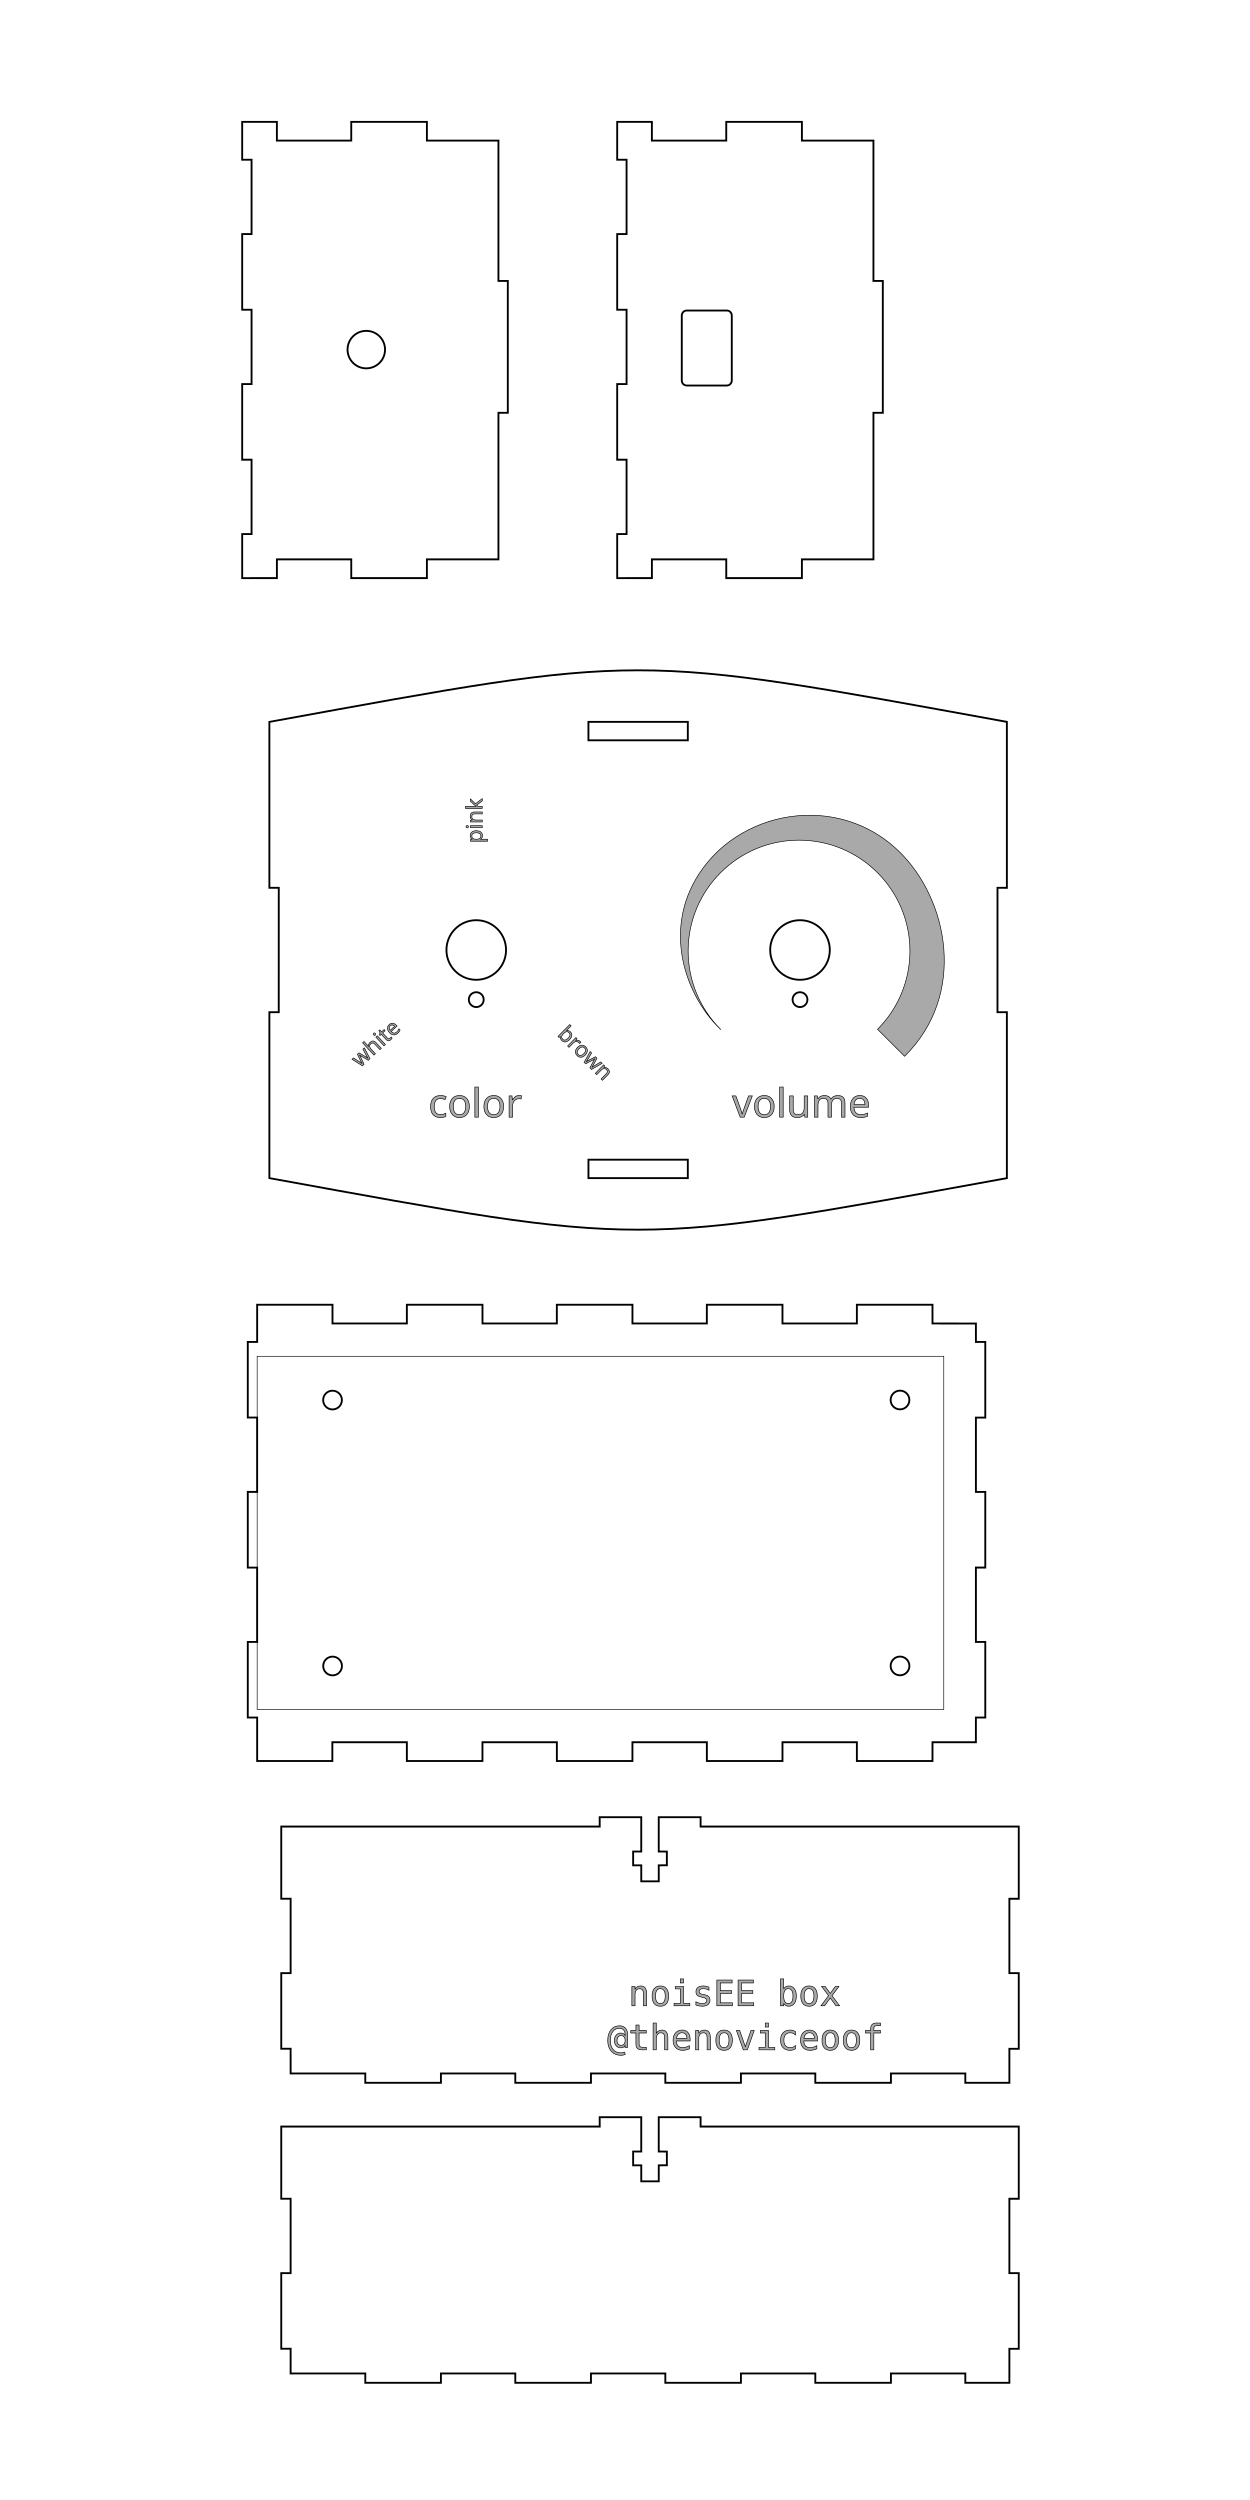
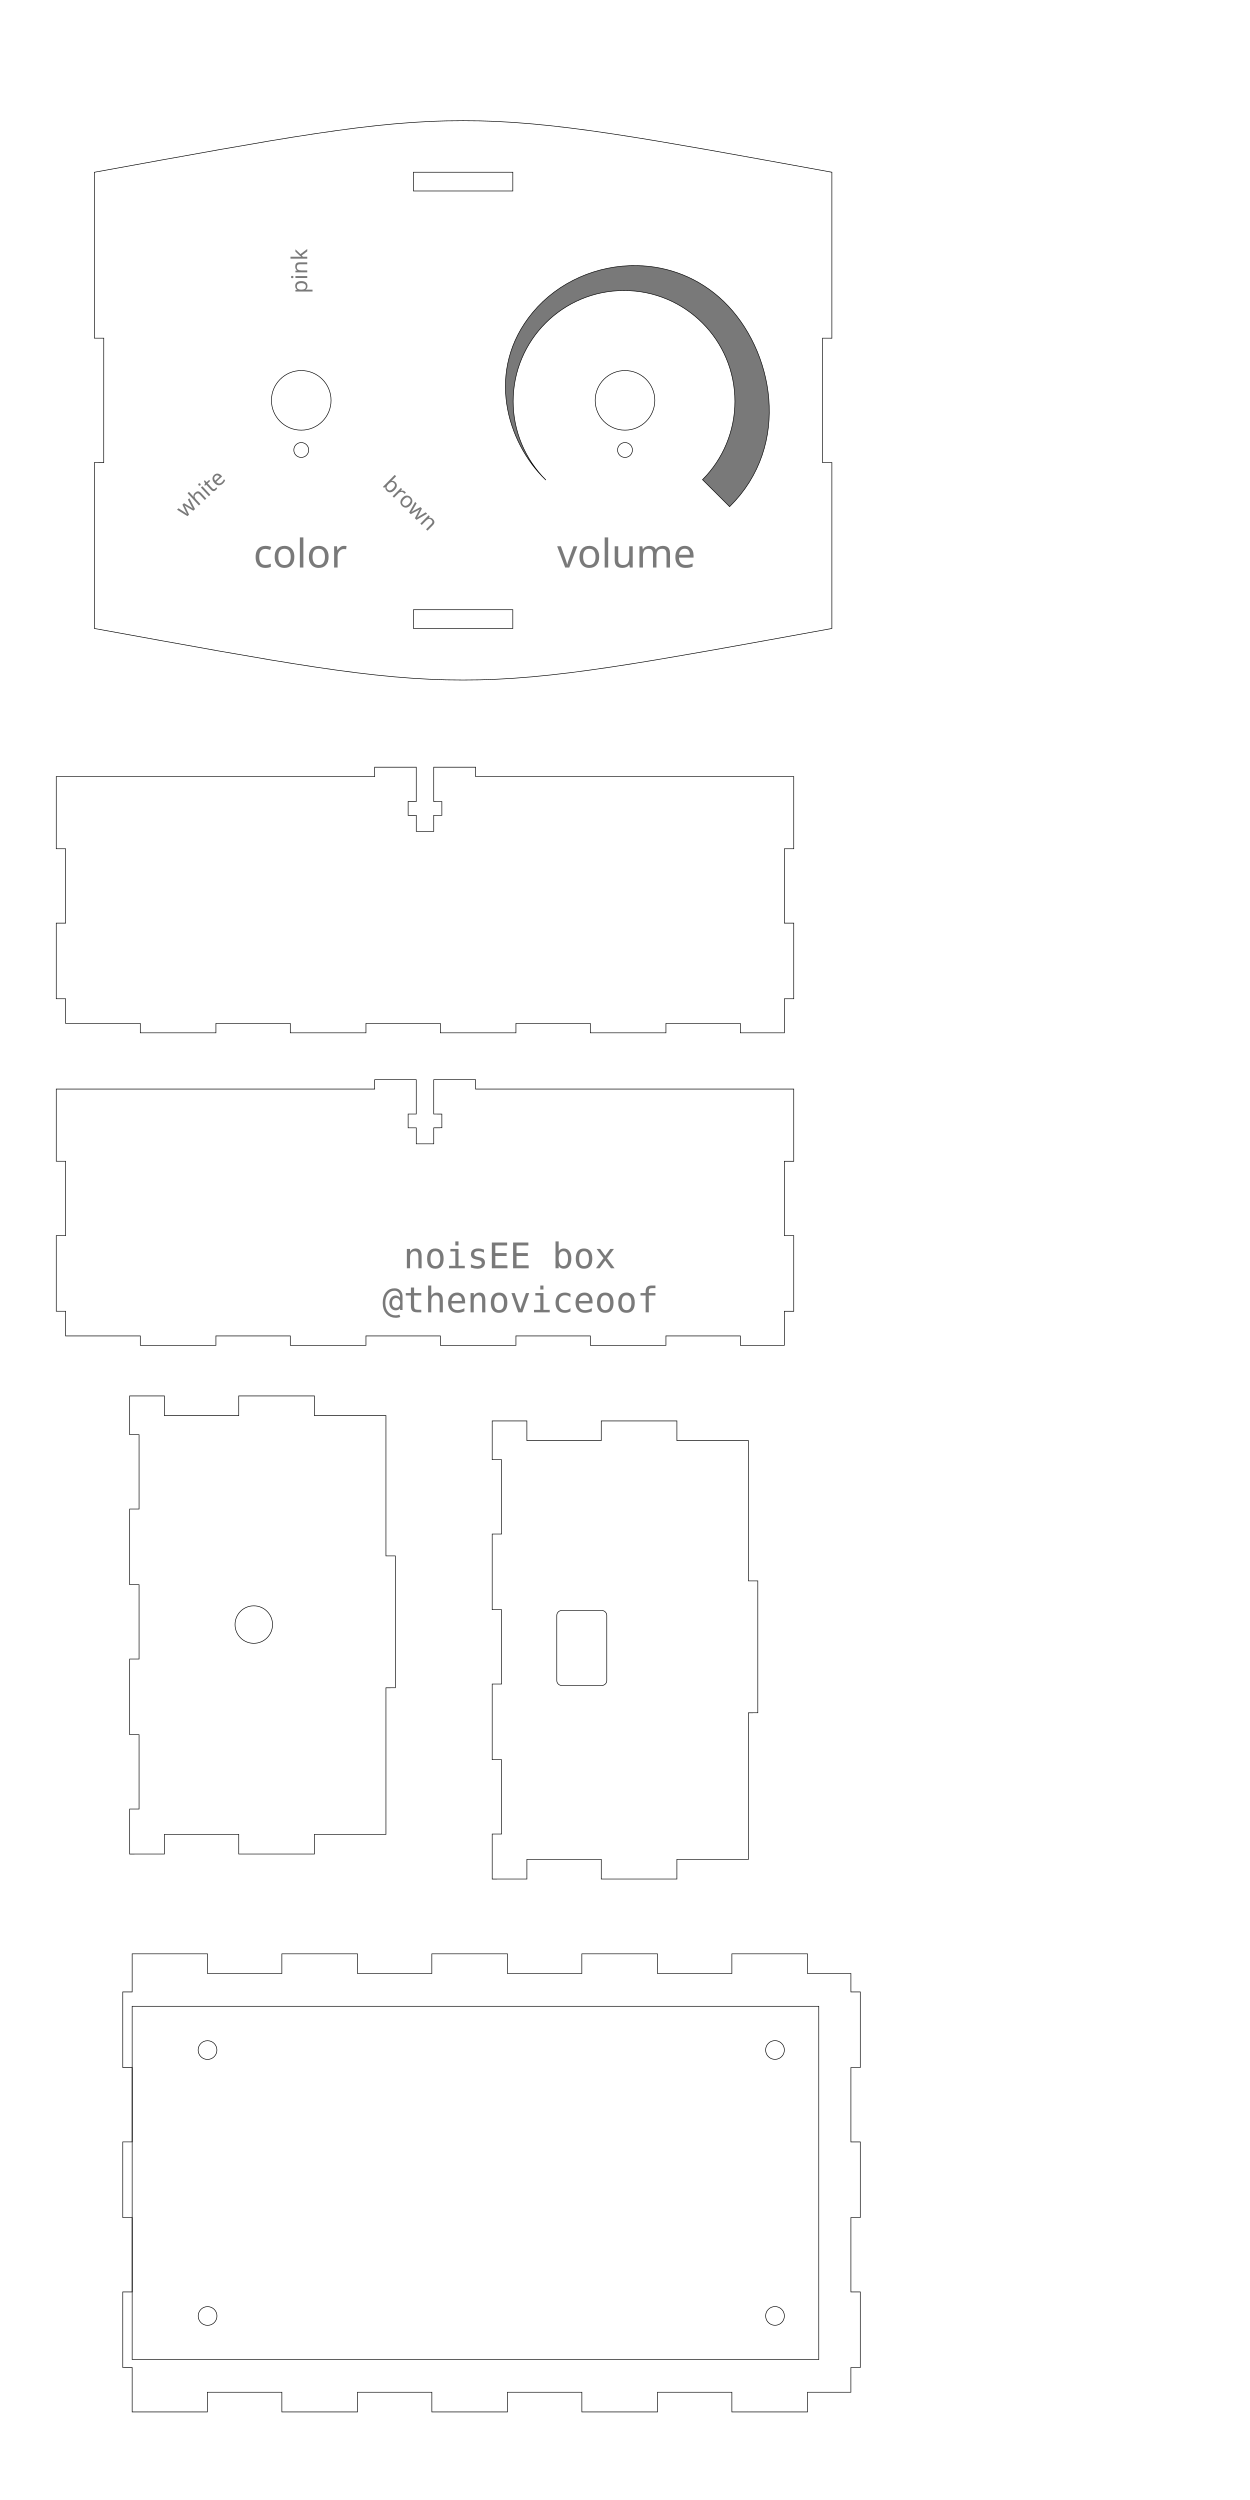
<svg xmlns="http://www.w3.org/2000/svg" width="200mm" height="400mm" viewBox="0 0 708.661 1417.323" id="svg2" version="1.1">
  <defs id="defs4" />
  <g id="layer1" transform="translate(0,364.9606)">
-     <path style="fill:#a9a9a9;fill-opacity:1;fill-rule:nonzero;stroke:#000000;stroke-width:0.354;stroke-miterlimit:4;stroke-dasharray:none;stroke-opacity:1" d="m 460.441,97.242 c -22.474,-0.442 -44.781,9.171 -59.198,26.542 -27.164,32.73 -14.6,73.769 7.293,94.902 l 0.027,-0.027 a 62.875,62.875 0 0 1 -18.442,-44.434 62.875,62.875 0 0 1 62.876,-62.874 62.875,62.875 0 0 1 62.876,62.874 62.875,62.875 0 0 1 -18.371,44.356 l 15.346,15.296 C 548.361,198.836 537.645,144.782 509.551,117.602 495.503,104.013 477.921,97.586 460.441,97.242 Z" id="circle4311" />
-     <rect style="fill:none;fill-opacity:1;fill-rule:nonzero;stroke:#000000;stroke-width:0.354;stroke-miterlimit:4;stroke-dasharray:none;stroke-opacity:1" id="rect4165" width="389.265" height="200.246" x="145.789" y="403.955" />
-     <circle r="5.315" cy="579.542" cx="188.547" id="circle4185" style="fill:none;fill-opacity:1;fill-rule:nonzero;stroke:#000000;stroke-width:1.063;stroke-miterlimit:4;stroke-dasharray:none;stroke-opacity:1" />
-     <circle r="5.315" cy="428.779" cx="188.514" id="circle4187" style="fill:none;fill-opacity:1;fill-rule:nonzero;stroke:#000000;stroke-width:1.063;stroke-miterlimit:4;stroke-dasharray:none;stroke-opacity:1" />
-     <circle r="5.315" cy="428.74" cx="510.236" id="circle4189" style="fill:none;fill-opacity:1;fill-rule:nonzero;stroke:#000000;stroke-width:1.063;stroke-miterlimit:4;stroke-dasharray:none;stroke-opacity:1" />
-     <circle r="5.315" cy="579.508" cx="510.247" id="circle4191" style="fill:none;fill-opacity:1;fill-rule:nonzero;stroke:#000000;stroke-width:1.063;stroke-miterlimit:4;stroke-dasharray:none;stroke-opacity:1" />
-     <path style="fill:none;fill-rule:evenodd;stroke:#000000;stroke-width:1.063;stroke-linecap:butt;stroke-linejoin:miter;stroke-miterlimit:4;stroke-dasharray:none;stroke-opacity:1" d="m 145.789,622.764 0,10.643 42.629,0 0,-10.643 42.246,0 0,10.643 42.856,0 0,-10.643 42.18,0 0,10.643 42.848,0 0,-10.643 42.195,0 0,10.643 42.867,0 0,-10.643 42.176,0 0,10.643 42.868,0 0,-10.643 24.606,0 -0.002,-13.995 5.326,0 0,-42.872 -5.315,0 0,-42.156 5.315,0 0,-42.879 -5.315,0 0,-12.23 0,-29.927 5.315,0 0,-42.888 -5.315,0 0,-10.451 -0.52,0.01 -24.092,-0.01 0,-10.651 -42.871,0 0,10.651 -42.18,0 0,-10.651 -42.879,0 0,10.651 -42.169,0 0,-10.651 -42.871,0 0,10.651 -42.149,0 0,-10.651 -42.875,0 0,10.651 -42.162,0 0,-10.651 -42.713,0 0,10.651 0,10.453 -5.315,0 0,42.862 5.315,0 0,42.16 -5.315,0 0,42.903 5.315,0 0,42.16 -5.315,0 0,42.844 5.32,0.015 z" id="path4193" />
-     <path style="fill:none;fill-rule:evenodd;stroke:#000000;stroke-width:1.063;stroke-linecap:butt;stroke-linejoin:miter;stroke-miterlimit:4;stroke-dasharray:none;stroke-opacity:1" d="m 137.304,-47.838 0,-14.357 5.315,0 0,-42.148 -5.315,0 0,-42.887 5.315,0 0,-42.147 -5.315,0 0,-42.885 5.315,0 0,-42.156 -5.315,0 0,-21.449 5.315,0 14.353,0 0,10.627 42.16,0 0,-10.627 42.891,0 0,10.627 40.557,0 0,79.533 5.312,0.011 0,74.762 -5.312,0.007 0,83.089 -40.56,0 0,10.62 -42.883,0 0,-10.62 -42.156,0 0,10.62 -14.361,0 -5.312,0.013 z" id="path4195" />
-     <path style="fill:none;fill-rule:evenodd;stroke:#000000;stroke-width:1.063;stroke-linecap:butt;stroke-linejoin:miter;stroke-miterlimit:4;stroke-dasharray:none;stroke-opacity:1" d="m 164.765,810.532 42.328,0 0,5.315 42.879,0 0,-5.315 42.16,0 0,5.315 42.899,0 0,-5.315 42.161,0 0,5.315 42.867,0 0,-5.315 42.16,0 0,5.315 42.879,0 0,-5.315 42.168,0 0,5.315 24.979,0 0,-5.315 0,-13.982 5.315,0 0,-42.888 -5.315,0 0,-42.156 5.315,0 0,-40.935 -5.315,0 -175.057,0 6.9e-4,-5.316 -23.729,0.003 0.002,19.469 4.601,0.028 0.007,7.765 -4.603,0.021 0.002,9.091 -9.919,10e-4 -0.002,-9.089 -4.605,0.002 -0.002,-7.818 4.603,0.006 -0.002,-19.467 -23.57,-9.1e-4 0.02,5.305 -175.228,0 -5.315,0 0,40.928 5.315,0 0,42.16 -5.315,0 0,42.875 5.315,0 z" id="path4199" />
-     <path style="fill:none;fill-opacity:1;fill-rule:nonzero;stroke:#000000;stroke-width:1.063;stroke-miterlimit:4;stroke-dasharray:none;stroke-opacity:1" d="m 152.717,44.298 c 214.37,-38.987 203.74,-38.987 418.11,0 l 0,94.081 -5.316,-0.014 -0.012,70.521 5.328,0.002 0,94.066 c -214.37,38.972 -203.74,38.972 -418.11,0 l -1e-5,-94.07 5.312,-0.012 0.016,-70.498 -5.328,-0.006 z" id="rect4201" />
-     <rect style="fill:none;fill-opacity:1;fill-rule:nonzero;stroke:#000000;stroke-width:1.063;stroke-miterlimit:4;stroke-dasharray:none;stroke-opacity:1" id="rect4203" width="28.346" height="42.52" x="386.522" y="-188.921" rx="2.835" ry="2.835" />
-     <circle r="10.63" cy="-166.762" cx="207.661" id="circle4209" style="fill:none;fill-opacity:1;fill-rule:nonzero;stroke:#000000;stroke-width:1.063;stroke-miterlimit:4;stroke-dasharray:none;stroke-opacity:1" />
-     <path style="fill:none;fill-opacity:1;fill-rule:nonzero;stroke:#000000;stroke-width:1.063;stroke-miterlimit:4;stroke-dasharray:none;stroke-opacity:1" d="m 333.613,292.503 56.33,0 0,10.446 -56.33,0 z" id="rect4216" />
-     <path style="fill:none;fill-opacity:1;fill-rule:nonzero;stroke:#000000;stroke-width:1.063;stroke-miterlimit:4;stroke-dasharray:none;stroke-opacity:1" d="m 333.601,44.288 56.346,0 0,10.454 -56.346,0 z" id="rect4218" />
-     <text xml:space="preserve" style="font-style:normal;font-variant:normal;font-weight:500;font-stretch:normal;font-size:20px;line-height:125%;font-family:Inconsolata;-inkscape-font-specification:'Inconsolata Medium';text-align:end;letter-spacing:0px;word-spacing:0px;text-anchor:end;fill:#a9a9a9;fill-opacity:1;stroke:#000000;stroke-width:0.354;stroke-linecap:butt;stroke-linejoin:miter;stroke-opacity:1;stroke-miterlimit:4;stroke-dasharray:none" x="561.014" y="772.149" id="text4852">
-       <tspan id="tspan4854" x="561.014" y="772.149">noisEE box</tspan>
-       <tspan x="561.014" y="797.149" id="tspan4856">@thenoviceoof</tspan>
+     <path style="fill:#797979;fill-opacity:1;fill-rule:nonzero;stroke:#000000;stroke-width:0.354;stroke-miterlimit:4;stroke-dasharray:none;stroke-opacity:1" d="m 361.228,-214.365 c -22.474,-0.442 -44.781,9.171 -59.198,26.542 -27.164,32.73 -14.6,73.769 7.293,94.902 l 0.027,-0.027 a 62.875,62.875 0 0 1 -18.442,-44.434 62.875,62.875 0 0 1 62.876,-62.874 62.875,62.875 0 0 1 62.876,62.874 62.875,62.875 0 0 1 -18.371,44.356 l 15.346,15.296 c 35.512,-35.04 24.797,-89.095 -3.298,-116.274 -14.047,-13.59 -31.63,-20.016 -49.109,-20.36 z" id="circle4311" />
+     <rect style="fill:none;fill-opacity:1;fill-rule:nonzero;stroke:#000000;stroke-width:0.354;stroke-miterlimit:4;stroke-dasharray:none;stroke-opacity:1" id="rect4165" width="389.265" height="200.246" x="74.923" y="772.458" />
+     <circle r="5.315" cy="948.046" cx="117.681" id="circle4185" style="fill:none;fill-opacity:1;fill-rule:nonzero;stroke:#000000;stroke-width:0.354;stroke-miterlimit:4;stroke-dasharray:none;stroke-opacity:1" />
+     <circle r="5.315" cy="797.283" cx="117.648" id="circle4187" style="fill:none;fill-opacity:1;fill-rule:nonzero;stroke:#000000;stroke-width:0.354;stroke-miterlimit:4;stroke-dasharray:none;stroke-opacity:1" />
+     <circle r="5.315" cy="797.244" cx="439.37" id="circle4189" style="fill:none;fill-opacity:1;fill-rule:nonzero;stroke:#000000;stroke-width:0.354;stroke-miterlimit:4;stroke-dasharray:none;stroke-opacity:1" />
+     <circle r="5.315" cy="948.012" cx="439.381" id="circle4191" style="fill:none;fill-opacity:1;fill-rule:nonzero;stroke:#000000;stroke-width:0.354;stroke-miterlimit:4;stroke-dasharray:none;stroke-opacity:1" />
+     <path style="fill:none;fill-rule:evenodd;stroke:#000000;stroke-width:0.354;stroke-linecap:butt;stroke-linejoin:miter;stroke-miterlimit:4;stroke-dasharray:none;stroke-opacity:1" d="m 74.923,991.268 0,11.166 42.629,0 0,-11.166 42.246,0 0,11.166 42.856,0 0,-11.166 42.18,0 0,11.166 42.848,0 0,-11.166 42.195,0 0,11.166 42.867,0 0,-11.166 42.176,0 0,11.166 42.868,0 0,-11.166 24.606,0 -0.002,-13.995 5.326,0 0,-42.872 -5.315,0 0,-42.155 5.315,0 0,-42.879 -5.315,0 0,-12.23 0,-29.927 5.315,0 0,-42.888 -5.315,0 0,-10.451 -0.52,0.005 -24.092,-0.005 0,-11.151 -42.871,0 0,11.151 -42.18,0 0,-11.151 -42.879,0 0,11.151 -42.169,0 0,-11.151 -42.871,0 0,11.151 -42.149,0 0,-11.151 -42.875,0 0,11.151 -42.162,0 0,-11.151 -42.713,0 0,11.151 0,10.453 -5.315,0 0,42.862 5.315,0 0,42.16 -5.315,0 0,42.903 5.315,0 0,42.16 -5.315,0 0,42.844 5.32,0.015 z" id="path4193" />
+     <path style="fill:none;fill-rule:evenodd;stroke:#000000;stroke-width:0.354;stroke-linecap:butt;stroke-linejoin:miter;stroke-miterlimit:4;stroke-dasharray:none;stroke-opacity:1" d="m 73.525,674.986 0,-14.357 5.315,0 0,-42.148 -5.315,0 0,-42.887 5.315,0 0,-42.147 -5.315,0 0,-42.885 5.315,0 0,-42.156 -5.315,0 0,-21.968 5.315,0 14.353,0 0,11.147 42.16,0 0,-11.147 42.891,0 0,11.147 40.557,0 0,79.533 5.312,0.011 0,74.762 -5.312,0.007 0,83.089 -40.56,0 0,11.163 -42.883,0 0,-11.163 -42.156,0 0,11.163 -14.361,0 -5.312,0.013 z" id="path4195" />
+     <path style="fill:none;fill-rule:evenodd;stroke:#000000;stroke-width:0.354;stroke-linecap:butt;stroke-linejoin:miter;stroke-miterlimit:4;stroke-dasharray:none;stroke-opacity:1" d="m 37.206,392.422 42.328,0 0,5.315 42.879,0 0,-5.315 42.16,0 0,5.315 42.899,0 0,-5.315 42.161,0 0,5.315 42.867,0 0,-5.315 42.16,0 0,5.315 42.879,0 0,-5.315 42.168,0 0,5.315 24.979,0 0,-5.315 0,-13.982 5.315,0 0,-42.888 -5.315,0 0,-42.156 5.315,0 0,-40.935 -5.315,0 -175.057,0 6.9e-4,-5.316 -23.729,0.003 0.002,19.469 4.601,0.028 0.007,7.765 -4.603,0.021 0.002,9.091 -9.919,10e-4 -0.002,-9.089 -4.605,0.002 -0.002,-7.818 4.603,0.006 -0.002,-19.467 -23.57,-9.1e-4 0.02,5.305 -175.228,0 -5.315,0 0,40.928 5.315,0 0,42.16 -5.315,0 0,42.875 5.315,0 z" id="path4199" />
+     <path style="fill:none;fill-opacity:1;fill-rule:nonzero;stroke:#000000;stroke-width:0.354;stroke-miterlimit:4;stroke-dasharray:none;stroke-opacity:1" d="m 53.504,-267.31 c 214.37,-38.987 203.74,-38.987 418.11,0 l 0,94.081 -5.316,-0.014 -0.012,70.521 5.328,0.002 0,94.066 c -214.37,38.972 -203.74,38.972 -418.11,0 l -2e-5,-94.07 5.312,-0.012 0.016,-70.498 -5.328,-0.006 z" id="rect4201" />
+     <rect style="fill:none;fill-opacity:1;fill-rule:nonzero;stroke:#000000;stroke-width:0.354;stroke-miterlimit:4;stroke-dasharray:none;stroke-opacity:1" id="rect4203" width="28.346" height="42.52" x="315.656" y="548.075" rx="2.835" ry="2.835" />
+     <circle r="10.63" cy="556.061" cx="143.882" id="circle4209" style="fill:none;fill-opacity:1;fill-rule:nonzero;stroke:#000000;stroke-width:0.354;stroke-miterlimit:4;stroke-dasharray:none;stroke-opacity:1" />
+     <path style="fill:none;fill-opacity:1;fill-rule:nonzero;stroke:#000000;stroke-width:0.354;stroke-miterlimit:4;stroke-dasharray:none;stroke-opacity:1" d="m 234.4,-19.292 56.33,0 0,10.634 -56.33,0 z" id="rect4216" />
+     <path style="fill:none;fill-opacity:1;fill-rule:nonzero;stroke:#000000;stroke-width:0.354;stroke-miterlimit:4;stroke-dasharray:none;stroke-opacity:1" d="m 234.388,-267.32 56.346,0 0,10.634 -56.346,0 z" id="rect4218" />
+     <text xml:space="preserve" style="font-style:normal;font-variant:normal;font-weight:500;font-stretch:normal;font-size:20px;line-height:125%;font-family:Inconsolata;-inkscape-font-specification:'Inconsolata Medium';text-align:end;letter-spacing:0px;word-spacing:0px;text-anchor:end;fill:#797979;fill-opacity:1;stroke:none;stroke-width:0.354;stroke-linecap:butt;stroke-linejoin:miter;stroke-miterlimit:4;stroke-dasharray:none;stroke-opacity:1" x="433.455" y="354.039" id="text4852">
+       <tspan id="tspan4854" x="433.455" y="354.039">noisEE box</tspan>
+       <tspan x="433.455" y="379.039" id="tspan4856">@thenoviceoof</tspan>
    </text>
-     <text xml:space="preserve" style="font-style:normal;font-variant:normal;font-weight:500;font-stretch:normal;font-size:22.5px;line-height:125%;font-family:Ubuntu;-inkscape-font-specification:'Ubuntu Medium';letter-spacing:0px;word-spacing:0px;fill:#a9a9a9;fill-opacity:1;stroke:#000000;stroke-width:0.354;stroke-linecap:butt;stroke-linejoin:miter;stroke-opacity:1;stroke-miterlimit:4;stroke-dasharray:none" x="242.895" y="268.4" id="text4870">
-       <tspan id="tspan4872" x="242.895" y="268.4">color</tspan>
+     <text xml:space="preserve" style="font-style:normal;font-variant:normal;font-weight:500;font-stretch:normal;font-size:22.5px;line-height:125%;font-family:Ubuntu;-inkscape-font-specification:'Ubuntu Medium';letter-spacing:0px;word-spacing:0px;fill:#797979;fill-opacity:1;stroke:none;stroke-width:0.354;stroke-linecap:butt;stroke-linejoin:miter;stroke-miterlimit:4;stroke-dasharray:none;stroke-opacity:1" x="143.682" y="-43.208" id="text4870">
+       <tspan id="tspan4872" x="143.682" y="-43.208">color</tspan>
    </text>
-     <text id="text4874" y="268.4" x="415.076" style="font-style:normal;font-variant:normal;font-weight:500;font-stretch:normal;font-size:22.5px;line-height:125%;font-family:Ubuntu;-inkscape-font-specification:'Ubuntu Medium';letter-spacing:0px;word-spacing:0px;fill:#a9a9a9;fill-opacity:1;stroke:#000000;stroke-width:0.354;stroke-linecap:butt;stroke-linejoin:miter;stroke-opacity:1;stroke-miterlimit:4;stroke-dasharray:none" xml:space="preserve">
-       <tspan y="268.4" x="415.076" id="tspan4876">volume</tspan>
+     <text id="text4874" y="-43.208" x="315.863" style="font-style:normal;font-variant:normal;font-weight:500;font-stretch:normal;font-size:22.5px;line-height:125%;font-family:Ubuntu;-inkscape-font-specification:'Ubuntu Medium';letter-spacing:0px;word-spacing:0px;fill:#797979;fill-opacity:1;stroke:none;stroke-width:0.354;stroke-linecap:butt;stroke-linejoin:miter;stroke-miterlimit:4;stroke-dasharray:none;stroke-opacity:1" xml:space="preserve">
+       <tspan y="-43.208" x="315.863" id="tspan4876">volume</tspan>
    </text>
-     <text id="text4315" y="315.16" x="-14.25" style="font-style:normal;font-variant:normal;font-weight:300;font-stretch:normal;font-size:12.5px;line-height:125%;font-family:Ubuntu;-inkscape-font-specification:'Ubuntu Light';letter-spacing:0px;word-spacing:0px;fill:#a9a9a9;fill-opacity:1;stroke:#000000;stroke-width:0.354;stroke-linecap:butt;stroke-linejoin:miter;stroke-opacity:1;stroke-miterlimit:4;stroke-dasharray:none" xml:space="preserve" transform="matrix(0.7326956,-0.6805565,0.6805565,0.7326956,0,0)">
-       <tspan y="315.16" x="-14.25" id="tspan4317">white</tspan>
+     <text id="text4315" y="19.326" x="125.124" style="font-style:normal;font-variant:normal;font-weight:300;font-stretch:normal;font-size:12.5px;line-height:125%;font-family:Ubuntu;-inkscape-font-specification:'Ubuntu Light';letter-spacing:0px;word-spacing:0px;fill:#797979;fill-opacity:1;stroke:none;stroke-width:0.354;stroke-linecap:butt;stroke-linejoin:miter;stroke-miterlimit:4;stroke-dasharray:none;stroke-opacity:1" xml:space="preserve" transform="matrix(0.7326956,-0.6805565,0.6805565,0.7326956,0,0)">
+       <tspan y="19.326" x="125.124" id="tspan4317">white</tspan>
    </text>
-     <text xml:space="preserve" style="font-style:normal;font-variant:normal;font-weight:300;font-stretch:normal;font-size:12.5px;line-height:125%;font-family:Ubuntu;-inkscape-font-specification:'Ubuntu Light';letter-spacing:0px;word-spacing:0px;fill:#a9a9a9;fill-opacity:1;stroke:#000000;stroke-width:0.354;stroke-linecap:butt;stroke-linejoin:miter;stroke-opacity:1;stroke-miterlimit:4;stroke-dasharray:none" x="-113.004" y="273.396" id="text4319" transform="matrix(0,-1,1,0,0,0)">
-       <tspan id="tspan4321" x="-113.004" y="273.396">pink</tspan>
+     <text xml:space="preserve" style="font-style:normal;font-variant:normal;font-weight:300;font-stretch:normal;font-size:12.5px;line-height:125%;font-family:Ubuntu;-inkscape-font-specification:'Ubuntu Light';letter-spacing:0px;word-spacing:0px;fill:#797979;fill-opacity:1;stroke:none;stroke-width:0.354;stroke-linecap:butt;stroke-linejoin:miter;stroke-miterlimit:4;stroke-dasharray:none;stroke-opacity:1" x="198.603" y="174.183" id="text4319" transform="matrix(0,-1,1,0,0,0)">
+       <tspan id="tspan4321" x="198.603" y="174.183">pink</tspan>
    </text>
-     <text id="text4323" y="-63.341" x="380.549" style="font-style:normal;font-variant:normal;font-weight:300;font-stretch:normal;font-size:12.5px;line-height:125%;font-family:Ubuntu;-inkscape-font-specification:'Ubuntu Light';letter-spacing:0px;word-spacing:0px;fill:#a9a9a9;fill-opacity:1;stroke:#000000;stroke-width:0.354;stroke-linecap:butt;stroke-linejoin:miter;stroke-opacity:1;stroke-miterlimit:4;stroke-dasharray:none" xml:space="preserve" transform="matrix(0.7124681,0.7017045,-0.7017045,0.7124681,0,0)">
-       <tspan y="-63.341" x="380.549" id="tspan4325">brown</tspan>
+     <text id="text4323" y="-215.733" x="91.206" style="font-style:normal;font-variant:normal;font-weight:300;font-stretch:normal;font-size:12.5px;line-height:125%;font-family:Ubuntu;-inkscape-font-specification:'Ubuntu Light';letter-spacing:0px;word-spacing:0px;fill:#797979;fill-opacity:1;stroke:none;stroke-width:0.354;stroke-linecap:butt;stroke-linejoin:miter;stroke-miterlimit:4;stroke-dasharray:none;stroke-opacity:1" xml:space="preserve" transform="matrix(0.7124681,0.7017045,-0.7017045,0.7124681,0,0)">
+       <tspan y="-215.733" x="91.206" id="tspan4325">brown</tspan>
    </text>
-     <circle style="fill:none;fill-opacity:1;fill-rule:nonzero;stroke:#000000;stroke-width:1.063;stroke-miterlimit:4;stroke-dasharray:none;stroke-opacity:1" id="path4333" cx="269.996" cy="173.622" r="16.896" />
-     <circle r="16.896" cy="173.622" cx="453.543" id="circle4335" style="fill:none;fill-opacity:1;fill-rule:nonzero;stroke:#000000;stroke-width:1.063;stroke-miterlimit:4;stroke-dasharray:none;stroke-opacity:1" />
-     <circle r="4.213" cy="201.765" cx="270" id="circle4341" style="fill:none;fill-opacity:1;fill-rule:nonzero;stroke:#000000;stroke-width:1.063;stroke-miterlimit:4;stroke-dasharray:none;stroke-opacity:1" />
-     <circle style="fill:none;fill-opacity:1;fill-rule:nonzero;stroke:#000000;stroke-width:1.063;stroke-miterlimit:4;stroke-dasharray:none;stroke-opacity:1" id="circle4343" cx="453.544" cy="201.765" r="4.213" />
-     <path id="path4389" d="m 164.765,980.611 42.328,0 0,5.315 42.879,0 0,-5.315 42.16,0 0,5.315 42.899,0 0,-5.315 42.161,0 0,5.315 42.867,0 0,-5.315 42.16,0 0,5.315 42.879,0 0,-5.315 42.168,0 0,5.315 24.979,0 0,-5.315 0,-13.982 5.315,0 0,-42.888 -5.315,0 0,-42.156 5.315,0 0,-40.935 -5.315,0 -175.057,0 6.9e-4,-5.316 -23.729,0.003 0.002,19.469 4.601,0.028 0.007,7.765 -4.603,0.021 0.002,9.091 -9.919,0.001 -0.002,-9.089 -4.605,0.002 -0.002,-7.818 4.603,0.006 -0.002,-19.467 -23.57,-9.1e-4 0.02,5.305 -175.228,0 -5.315,0 0,40.928 5.315,0 0,42.16 -5.315,0 0,42.875 5.315,0 z" style="fill:none;fill-rule:evenodd;stroke:#000000;stroke-width:1.063;stroke-linecap:butt;stroke-linejoin:miter;stroke-miterlimit:4;stroke-dasharray:none;stroke-opacity:1" />
-     <path id="path4391" d="m 349.903,-47.838 0,-14.357 5.315,0 0,-42.148 -5.315,0 0,-42.887 5.315,0 0,-42.147 -5.315,0 0,-42.885 5.315,0 0,-42.156 -5.315,0 0,-21.449 5.315,0 14.353,0 0,10.627 42.16,0 0,-10.627 42.891,0 0,10.627 40.557,0 0,79.533 5.312,0.011 0,74.762 -5.312,0.007 0,83.089 -40.56,0 0,10.62 -42.883,0 0,-10.62 -42.156,0 0,10.62 -14.361,0 -5.312,0.013 z" style="fill:none;fill-rule:evenodd;stroke:#000000;stroke-width:1.063;stroke-linecap:butt;stroke-linejoin:miter;stroke-miterlimit:4;stroke-dasharray:none;stroke-opacity:1" />
+     <circle style="fill:none;fill-opacity:1;fill-rule:nonzero;stroke:#000000;stroke-width:0.354;stroke-miterlimit:4;stroke-dasharray:none;stroke-opacity:1" id="path4333" cx="170.783" cy="-137.986" r="16.896" />
+     <circle r="16.896" cy="-137.986" cx="354.33" id="circle4335" style="fill:none;fill-opacity:1;fill-rule:nonzero;stroke:#000000;stroke-width:0.354;stroke-miterlimit:4;stroke-dasharray:none;stroke-opacity:1" />
+     <circle r="4.213" cy="-109.843" cx="170.787" id="circle4341" style="fill:none;fill-opacity:1;fill-rule:nonzero;stroke:#000000;stroke-width:0.354;stroke-miterlimit:4;stroke-dasharray:none;stroke-opacity:1" />
+     <circle style="fill:none;fill-opacity:1;fill-rule:nonzero;stroke:#000000;stroke-width:0.354;stroke-miterlimit:4;stroke-dasharray:none;stroke-opacity:1" id="circle4343" cx="354.331" cy="-109.843" r="4.213" />
+     <path id="path4334" d="m 37.206,215.257 42.328,0 0,5.315 42.879,0 0,-5.315 42.16,0 0,5.315 42.899,0 0,-5.315 42.161,0 0,5.315 42.867,0 0,-5.315 42.16,0 0,5.315 42.879,0 0,-5.315 42.168,0 0,5.315 24.979,0 0,-5.315 0,-13.982 5.315,0 0,-42.888 -5.315,0 0,-42.156 5.315,0 0,-40.935 -5.315,0 -175.057,0 6.9e-4,-5.316 -23.729,0.003 0.002,19.469 4.601,0.028 0.007,7.765 -4.603,0.021 0.002,9.091 -9.919,0.001 -0.002,-9.089 -4.605,0.002 -0.002,-7.818 4.603,0.006 -0.002,-19.467 -23.57,-9.1e-4 0.02,5.305 -175.228,0 -5.315,0 0,40.928 5.315,0 0,42.16 -5.315,0 0,42.875 5.315,0 z" style="fill:none;fill-rule:evenodd;stroke:#000000;stroke-width:0.354;stroke-linecap:butt;stroke-linejoin:miter;stroke-miterlimit:4;stroke-dasharray:none;stroke-opacity:1" />
+     <path id="path4336" d="m 279.037,689.159 0,-14.357 5.315,0 0,-42.148 -5.315,0 0,-42.887 5.315,0 0,-42.147 -5.315,0 0,-42.885 5.315,0 0,-42.156 -5.315,0 0,-21.968 5.315,0 14.353,0 0,11.147 42.16,0 0,-11.147 42.891,0 0,11.147 40.557,0 0,79.533 5.312,0.011 0,74.762 -5.312,0.007 0,83.089 -40.56,0 0,11.163 -42.883,0 0,-11.163 -42.156,0 0,11.163 -14.361,0 -5.312,0.013 z" style="fill:none;fill-rule:evenodd;stroke:#000000;stroke-width:0.354;stroke-linecap:butt;stroke-linejoin:miter;stroke-miterlimit:4;stroke-dasharray:none;stroke-opacity:1" />
  </g>
</svg>
